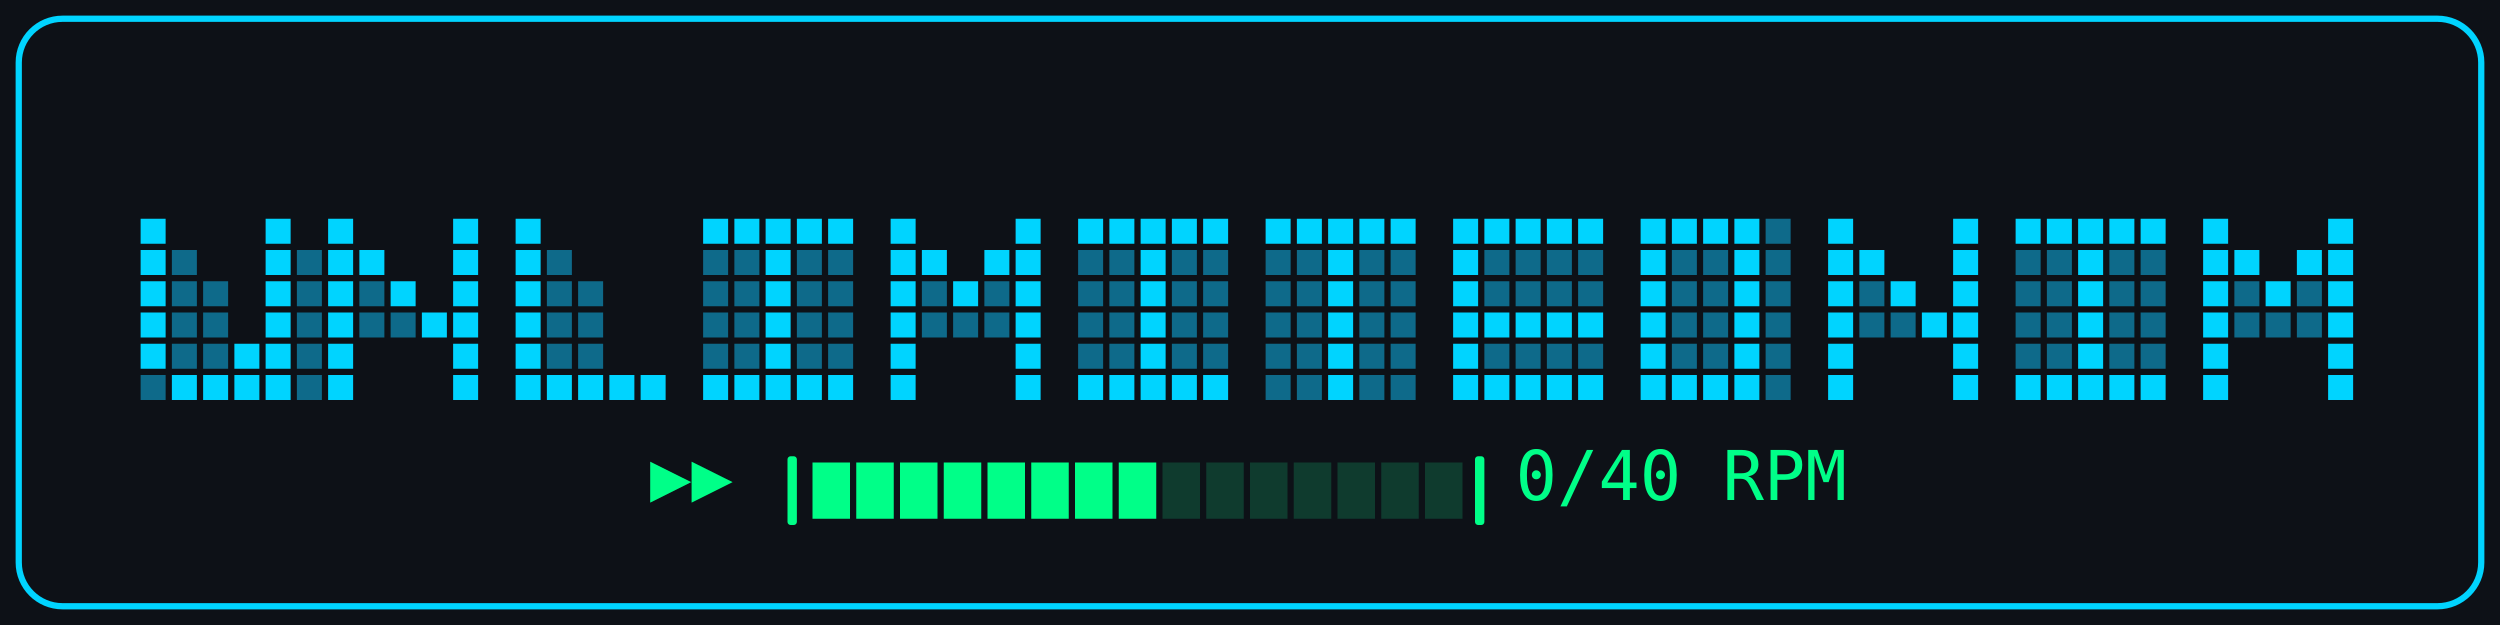
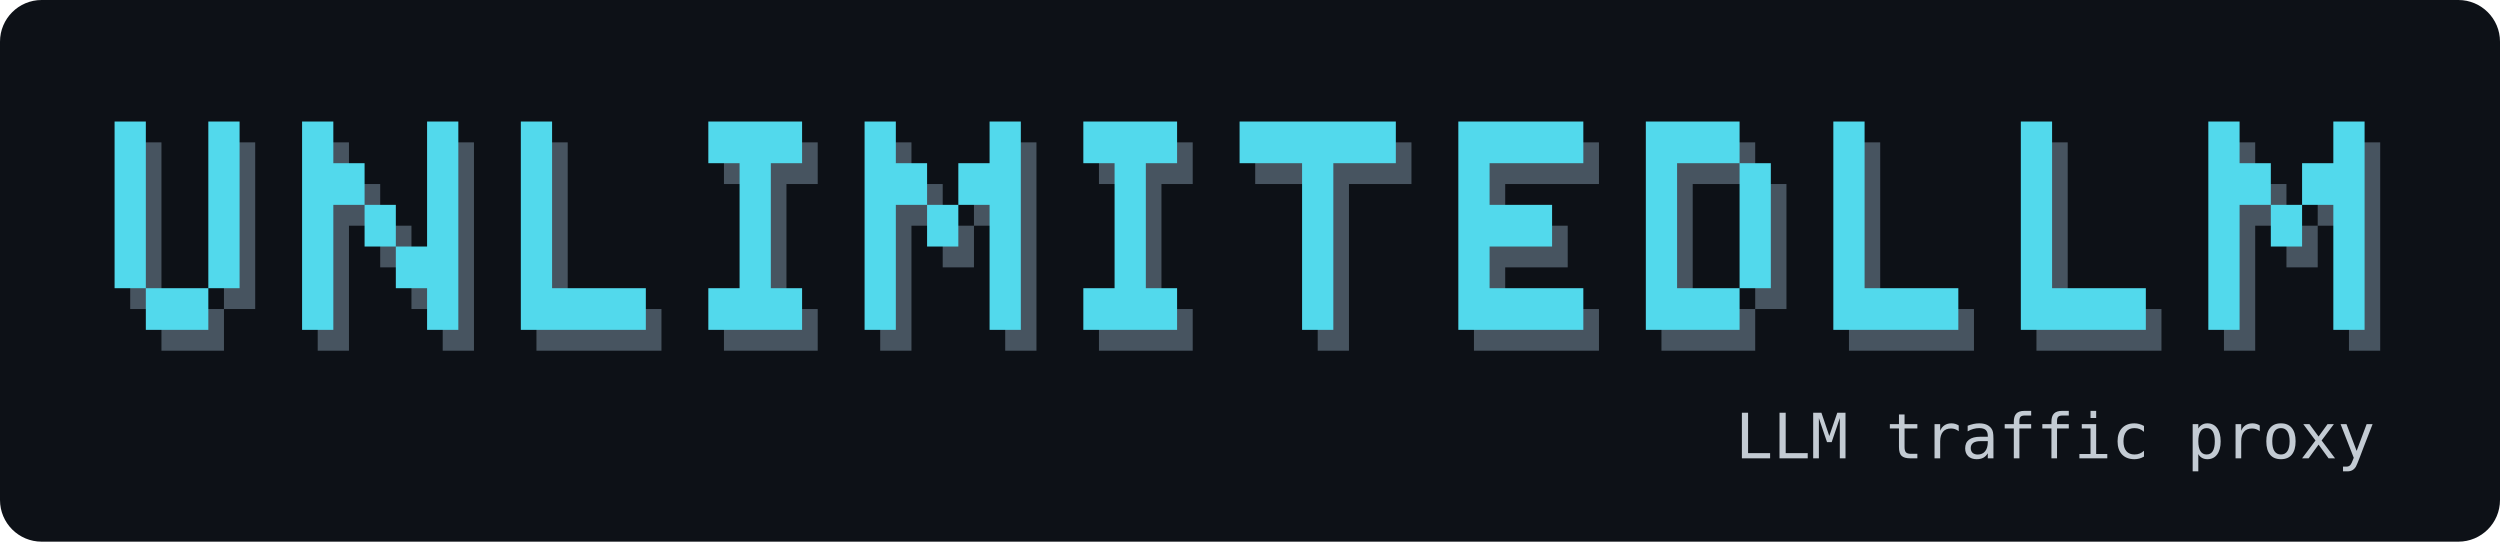
- <svg xmlns="http://www.w3.org/2000/svg" width="800" height="200" viewBox="0 0 800 200">
-   <rect x="0" y="0" width="800" height="200" fill="#0d1117" />
-   <rect x="6" y="6" width="788" height="188" rx="14" fill="none" stroke="#00d4ff" stroke-width="2" />
-   <rect x="45" y="70" width="8" height="8" fill="#00d4ff" />
-   <rect x="85" y="70" width="8" height="8" fill="#00d4ff" />
-   <rect x="45" y="80" width="8" height="8" fill="#00d4ff" />
-   <rect x="55" y="80" width="8" height="8" fill="#0e6a8a" />
-   <rect x="85" y="80" width="8" height="8" fill="#00d4ff" />
-   <rect x="95" y="80" width="8" height="8" fill="#0e6a8a" />
-   <rect x="45" y="90" width="8" height="8" fill="#00d4ff" />
-   <rect x="55" y="90" width="8" height="8" fill="#0e6a8a" />
-   <rect x="65" y="90" width="8" height="8" fill="#0e6a8a" />
-   <rect x="85" y="90" width="8" height="8" fill="#00d4ff" />
-   <rect x="95" y="90" width="8" height="8" fill="#0e6a8a" />
-   <rect x="45" y="100" width="8" height="8" fill="#00d4ff" />
-   <rect x="55" y="100" width="8" height="8" fill="#0e6a8a" />
-   <rect x="65" y="100" width="8" height="8" fill="#0e6a8a" />
-   <rect x="85" y="100" width="8" height="8" fill="#00d4ff" />
-   <rect x="95" y="100" width="8" height="8" fill="#0e6a8a" />
-   <rect x="45" y="110" width="8" height="8" fill="#00d4ff" />
-   <rect x="55" y="110" width="8" height="8" fill="#0e6a8a" />
-   <rect x="65" y="110" width="8" height="8" fill="#0e6a8a" />
-   <rect x="75" y="110" width="8" height="8" fill="#00d4ff" />
-   <rect x="85" y="110" width="8" height="8" fill="#00d4ff" />
-   <rect x="95" y="110" width="8" height="8" fill="#0e6a8a" />
-   <rect x="45" y="120" width="8" height="8" fill="#0e6a8a" />
-   <rect x="55" y="120" width="8" height="8" fill="#00d4ff" />
-   <rect x="65" y="120" width="8" height="8" fill="#00d4ff" />
-   <rect x="75" y="120" width="8" height="8" fill="#00d4ff" />
-   <rect x="85" y="120" width="8" height="8" fill="#00d4ff" />
-   <rect x="95" y="120" width="8" height="8" fill="#0e6a8a" />
-   <rect x="105" y="70" width="8" height="8" fill="#00d4ff" />
-   <rect x="145" y="70" width="8" height="8" fill="#00d4ff" />
-   <rect x="105" y="80" width="8" height="8" fill="#00d4ff" />
-   <rect x="115" y="80" width="8" height="8" fill="#00d4ff" />
-   <rect x="145" y="80" width="8" height="8" fill="#00d4ff" />
-   <rect x="105" y="90" width="8" height="8" fill="#00d4ff" />
-   <rect x="115" y="90" width="8" height="8" fill="#0e6a8a" />
-   <rect x="125" y="90" width="8" height="8" fill="#00d4ff" />
-   <rect x="145" y="90" width="8" height="8" fill="#00d4ff" />
-   <rect x="105" y="100" width="8" height="8" fill="#00d4ff" />
-   <rect x="115" y="100" width="8" height="8" fill="#0e6a8a" />
-   <rect x="125" y="100" width="8" height="8" fill="#0e6a8a" />
-   <rect x="135" y="100" width="8" height="8" fill="#00d4ff" />
-   <rect x="145" y="100" width="8" height="8" fill="#00d4ff" />
-   <rect x="105" y="110" width="8" height="8" fill="#00d4ff" />
-   <rect x="145" y="110" width="8" height="8" fill="#00d4ff" />
-   <rect x="105" y="120" width="8" height="8" fill="#00d4ff" />
-   <rect x="145" y="120" width="8" height="8" fill="#00d4ff" />
-   <rect x="165" y="70" width="8" height="8" fill="#00d4ff" />
-   <rect x="165" y="80" width="8" height="8" fill="#00d4ff" />
-   <rect x="175" y="80" width="8" height="8" fill="#0e6a8a" />
-   <rect x="165" y="90" width="8" height="8" fill="#00d4ff" />
-   <rect x="175" y="90" width="8" height="8" fill="#0e6a8a" />
-   <rect x="185" y="90" width="8" height="8" fill="#0e6a8a" />
-   <rect x="165" y="100" width="8" height="8" fill="#00d4ff" />
-   <rect x="175" y="100" width="8" height="8" fill="#0e6a8a" />
-   <rect x="185" y="100" width="8" height="8" fill="#0e6a8a" />
-   <rect x="165" y="110" width="8" height="8" fill="#00d4ff" />
-   <rect x="175" y="110" width="8" height="8" fill="#0e6a8a" />
-   <rect x="185" y="110" width="8" height="8" fill="#0e6a8a" />
-   <rect x="165" y="120" width="8" height="8" fill="#00d4ff" />
-   <rect x="175" y="120" width="8" height="8" fill="#00d4ff" />
-   <rect x="185" y="120" width="8" height="8" fill="#00d4ff" />
-   <rect x="195" y="120" width="8" height="8" fill="#00d4ff" />
-   <rect x="205" y="120" width="8" height="8" fill="#00d4ff" />
-   <rect x="225" y="70" width="8" height="8" fill="#00d4ff" />
-   <rect x="235" y="70" width="8" height="8" fill="#00d4ff" />
-   <rect x="245" y="70" width="8" height="8" fill="#00d4ff" />
-   <rect x="255" y="70" width="8" height="8" fill="#00d4ff" />
-   <rect x="265" y="70" width="8" height="8" fill="#00d4ff" />
-   <rect x="225" y="80" width="8" height="8" fill="#0e6a8a" />
-   <rect x="235" y="80" width="8" height="8" fill="#0e6a8a" />
-   <rect x="245" y="80" width="8" height="8" fill="#00d4ff" />
-   <rect x="255" y="80" width="8" height="8" fill="#0e6a8a" />
-   <rect x="265" y="80" width="8" height="8" fill="#0e6a8a" />
-   <rect x="225" y="90" width="8" height="8" fill="#0e6a8a" />
-   <rect x="235" y="90" width="8" height="8" fill="#0e6a8a" />
-   <rect x="245" y="90" width="8" height="8" fill="#00d4ff" />
-   <rect x="255" y="90" width="8" height="8" fill="#0e6a8a" />
-   <rect x="265" y="90" width="8" height="8" fill="#0e6a8a" />
-   <rect x="225" y="100" width="8" height="8" fill="#0e6a8a" />
-   <rect x="235" y="100" width="8" height="8" fill="#0e6a8a" />
-   <rect x="245" y="100" width="8" height="8" fill="#00d4ff" />
-   <rect x="255" y="100" width="8" height="8" fill="#0e6a8a" />
-   <rect x="265" y="100" width="8" height="8" fill="#0e6a8a" />
-   <rect x="225" y="110" width="8" height="8" fill="#0e6a8a" />
-   <rect x="235" y="110" width="8" height="8" fill="#0e6a8a" />
-   <rect x="245" y="110" width="8" height="8" fill="#00d4ff" />
-   <rect x="255" y="110" width="8" height="8" fill="#0e6a8a" />
-   <rect x="265" y="110" width="8" height="8" fill="#0e6a8a" />
-   <rect x="225" y="120" width="8" height="8" fill="#00d4ff" />
-   <rect x="235" y="120" width="8" height="8" fill="#00d4ff" />
-   <rect x="245" y="120" width="8" height="8" fill="#00d4ff" />
-   <rect x="255" y="120" width="8" height="8" fill="#00d4ff" />
-   <rect x="265" y="120" width="8" height="8" fill="#00d4ff" />
-   <rect x="285" y="70" width="8" height="8" fill="#00d4ff" />
-   <rect x="325" y="70" width="8" height="8" fill="#00d4ff" />
-   <rect x="285" y="80" width="8" height="8" fill="#00d4ff" />
-   <rect x="295" y="80" width="8" height="8" fill="#00d4ff" />
-   <rect x="315" y="80" width="8" height="8" fill="#00d4ff" />
-   <rect x="325" y="80" width="8" height="8" fill="#00d4ff" />
-   <rect x="285" y="90" width="8" height="8" fill="#00d4ff" />
-   <rect x="295" y="90" width="8" height="8" fill="#0e6a8a" />
-   <rect x="305" y="90" width="8" height="8" fill="#00d4ff" />
-   <rect x="315" y="90" width="8" height="8" fill="#0e6a8a" />
-   <rect x="325" y="90" width="8" height="8" fill="#00d4ff" />
-   <rect x="285" y="100" width="8" height="8" fill="#00d4ff" />
-   <rect x="295" y="100" width="8" height="8" fill="#0e6a8a" />
-   <rect x="305" y="100" width="8" height="8" fill="#0e6a8a" />
-   <rect x="315" y="100" width="8" height="8" fill="#0e6a8a" />
-   <rect x="325" y="100" width="8" height="8" fill="#00d4ff" />
-   <rect x="285" y="110" width="8" height="8" fill="#00d4ff" />
-   <rect x="325" y="110" width="8" height="8" fill="#00d4ff" />
-   <rect x="285" y="120" width="8" height="8" fill="#00d4ff" />
-   <rect x="325" y="120" width="8" height="8" fill="#00d4ff" />
-   <rect x="345" y="70" width="8" height="8" fill="#00d4ff" />
-   <rect x="355" y="70" width="8" height="8" fill="#00d4ff" />
-   <rect x="365" y="70" width="8" height="8" fill="#00d4ff" />
-   <rect x="375" y="70" width="8" height="8" fill="#00d4ff" />
-   <rect x="385" y="70" width="8" height="8" fill="#00d4ff" />
-   <rect x="345" y="80" width="8" height="8" fill="#0e6a8a" />
-   <rect x="355" y="80" width="8" height="8" fill="#0e6a8a" />
-   <rect x="365" y="80" width="8" height="8" fill="#00d4ff" />
-   <rect x="375" y="80" width="8" height="8" fill="#0e6a8a" />
-   <rect x="385" y="80" width="8" height="8" fill="#0e6a8a" />
-   <rect x="345" y="90" width="8" height="8" fill="#0e6a8a" />
-   <rect x="355" y="90" width="8" height="8" fill="#0e6a8a" />
-   <rect x="365" y="90" width="8" height="8" fill="#00d4ff" />
-   <rect x="375" y="90" width="8" height="8" fill="#0e6a8a" />
-   <rect x="385" y="90" width="8" height="8" fill="#0e6a8a" />
-   <rect x="345" y="100" width="8" height="8" fill="#0e6a8a" />
-   <rect x="355" y="100" width="8" height="8" fill="#0e6a8a" />
-   <rect x="365" y="100" width="8" height="8" fill="#00d4ff" />
-   <rect x="375" y="100" width="8" height="8" fill="#0e6a8a" />
-   <rect x="385" y="100" width="8" height="8" fill="#0e6a8a" />
-   <rect x="345" y="110" width="8" height="8" fill="#0e6a8a" />
-   <rect x="355" y="110" width="8" height="8" fill="#0e6a8a" />
-   <rect x="365" y="110" width="8" height="8" fill="#00d4ff" />
-   <rect x="375" y="110" width="8" height="8" fill="#0e6a8a" />
-   <rect x="385" y="110" width="8" height="8" fill="#0e6a8a" />
-   <rect x="345" y="120" width="8" height="8" fill="#00d4ff" />
-   <rect x="355" y="120" width="8" height="8" fill="#00d4ff" />
-   <rect x="365" y="120" width="8" height="8" fill="#00d4ff" />
-   <rect x="375" y="120" width="8" height="8" fill="#00d4ff" />
-   <rect x="385" y="120" width="8" height="8" fill="#00d4ff" />
-   <rect x="405" y="70" width="8" height="8" fill="#00d4ff" />
-   <rect x="415" y="70" width="8" height="8" fill="#00d4ff" />
-   <rect x="425" y="70" width="8" height="8" fill="#00d4ff" />
-   <rect x="435" y="70" width="8" height="8" fill="#00d4ff" />
-   <rect x="445" y="70" width="8" height="8" fill="#00d4ff" />
-   <rect x="405" y="80" width="8" height="8" fill="#0e6a8a" />
-   <rect x="415" y="80" width="8" height="8" fill="#0e6a8a" />
-   <rect x="425" y="80" width="8" height="8" fill="#00d4ff" />
-   <rect x="435" y="80" width="8" height="8" fill="#0e6a8a" />
-   <rect x="445" y="80" width="8" height="8" fill="#0e6a8a" />
-   <rect x="405" y="90" width="8" height="8" fill="#0e6a8a" />
-   <rect x="415" y="90" width="8" height="8" fill="#0e6a8a" />
-   <rect x="425" y="90" width="8" height="8" fill="#00d4ff" />
-   <rect x="435" y="90" width="8" height="8" fill="#0e6a8a" />
-   <rect x="445" y="90" width="8" height="8" fill="#0e6a8a" />
-   <rect x="405" y="100" width="8" height="8" fill="#0e6a8a" />
-   <rect x="415" y="100" width="8" height="8" fill="#0e6a8a" />
-   <rect x="425" y="100" width="8" height="8" fill="#00d4ff" />
-   <rect x="435" y="100" width="8" height="8" fill="#0e6a8a" />
-   <rect x="445" y="100" width="8" height="8" fill="#0e6a8a" />
-   <rect x="405" y="110" width="8" height="8" fill="#0e6a8a" />
-   <rect x="415" y="110" width="8" height="8" fill="#0e6a8a" />
-   <rect x="425" y="110" width="8" height="8" fill="#00d4ff" />
-   <rect x="435" y="110" width="8" height="8" fill="#0e6a8a" />
-   <rect x="445" y="110" width="8" height="8" fill="#0e6a8a" />
-   <rect x="405" y="120" width="8" height="8" fill="#0e6a8a" />
-   <rect x="415" y="120" width="8" height="8" fill="#0e6a8a" />
-   <rect x="425" y="120" width="8" height="8" fill="#00d4ff" />
-   <rect x="435" y="120" width="8" height="8" fill="#0e6a8a" />
-   <rect x="445" y="120" width="8" height="8" fill="#0e6a8a" />
-   <rect x="465" y="70" width="8" height="8" fill="#00d4ff" />
-   <rect x="475" y="70" width="8" height="8" fill="#00d4ff" />
-   <rect x="485" y="70" width="8" height="8" fill="#00d4ff" />
-   <rect x="495" y="70" width="8" height="8" fill="#00d4ff" />
-   <rect x="505" y="70" width="8" height="8" fill="#00d4ff" />
-   <rect x="465" y="80" width="8" height="8" fill="#00d4ff" />
-   <rect x="475" y="80" width="8" height="8" fill="#0e6a8a" />
-   <rect x="485" y="80" width="8" height="8" fill="#0e6a8a" />
-   <rect x="495" y="80" width="8" height="8" fill="#0e6a8a" />
-   <rect x="505" y="80" width="8" height="8" fill="#0e6a8a" />
-   <rect x="465" y="90" width="8" height="8" fill="#00d4ff" />
-   <rect x="475" y="90" width="8" height="8" fill="#0e6a8a" />
-   <rect x="485" y="90" width="8" height="8" fill="#0e6a8a" />
-   <rect x="495" y="90" width="8" height="8" fill="#0e6a8a" />
-   <rect x="505" y="90" width="8" height="8" fill="#0e6a8a" />
-   <rect x="465" y="100" width="8" height="8" fill="#00d4ff" />
-   <rect x="475" y="100" width="8" height="8" fill="#00d4ff" />
-   <rect x="485" y="100" width="8" height="8" fill="#00d4ff" />
-   <rect x="495" y="100" width="8" height="8" fill="#00d4ff" />
-   <rect x="505" y="100" width="8" height="8" fill="#00d4ff" />
-   <rect x="465" y="110" width="8" height="8" fill="#00d4ff" />
-   <rect x="475" y="110" width="8" height="8" fill="#0e6a8a" />
-   <rect x="485" y="110" width="8" height="8" fill="#0e6a8a" />
-   <rect x="495" y="110" width="8" height="8" fill="#0e6a8a" />
-   <rect x="505" y="110" width="8" height="8" fill="#0e6a8a" />
-   <rect x="465" y="120" width="8" height="8" fill="#00d4ff" />
-   <rect x="475" y="120" width="8" height="8" fill="#00d4ff" />
-   <rect x="485" y="120" width="8" height="8" fill="#00d4ff" />
-   <rect x="495" y="120" width="8" height="8" fill="#00d4ff" />
-   <rect x="505" y="120" width="8" height="8" fill="#00d4ff" />
-   <rect x="525" y="70" width="8" height="8" fill="#00d4ff" />
-   <rect x="535" y="70" width="8" height="8" fill="#00d4ff" />
-   <rect x="545" y="70" width="8" height="8" fill="#00d4ff" />
-   <rect x="555" y="70" width="8" height="8" fill="#00d4ff" />
-   <rect x="565" y="70" width="8" height="8" fill="#0e6a8a" />
-   <rect x="525" y="80" width="8" height="8" fill="#00d4ff" />
-   <rect x="535" y="80" width="8" height="8" fill="#0e6a8a" />
-   <rect x="545" y="80" width="8" height="8" fill="#0e6a8a" />
-   <rect x="555" y="80" width="8" height="8" fill="#00d4ff" />
-   <rect x="565" y="80" width="8" height="8" fill="#0e6a8a" />
-   <rect x="525" y="90" width="8" height="8" fill="#00d4ff" />
-   <rect x="535" y="90" width="8" height="8" fill="#0e6a8a" />
-   <rect x="545" y="90" width="8" height="8" fill="#0e6a8a" />
-   <rect x="555" y="90" width="8" height="8" fill="#00d4ff" />
-   <rect x="565" y="90" width="8" height="8" fill="#0e6a8a" />
-   <rect x="525" y="100" width="8" height="8" fill="#00d4ff" />
-   <rect x="535" y="100" width="8" height="8" fill="#0e6a8a" />
-   <rect x="545" y="100" width="8" height="8" fill="#0e6a8a" />
-   <rect x="555" y="100" width="8" height="8" fill="#00d4ff" />
-   <rect x="565" y="100" width="8" height="8" fill="#0e6a8a" />
-   <rect x="525" y="110" width="8" height="8" fill="#00d4ff" />
-   <rect x="535" y="110" width="8" height="8" fill="#0e6a8a" />
-   <rect x="545" y="110" width="8" height="8" fill="#0e6a8a" />
-   <rect x="555" y="110" width="8" height="8" fill="#00d4ff" />
-   <rect x="565" y="110" width="8" height="8" fill="#0e6a8a" />
-   <rect x="525" y="120" width="8" height="8" fill="#00d4ff" />
-   <rect x="535" y="120" width="8" height="8" fill="#00d4ff" />
-   <rect x="545" y="120" width="8" height="8" fill="#00d4ff" />
-   <rect x="555" y="120" width="8" height="8" fill="#00d4ff" />
-   <rect x="565" y="120" width="8" height="8" fill="#0e6a8a" />
-   <rect x="585" y="70" width="8" height="8" fill="#00d4ff" />
-   <rect x="625" y="70" width="8" height="8" fill="#00d4ff" />
-   <rect x="585" y="80" width="8" height="8" fill="#00d4ff" />
-   <rect x="595" y="80" width="8" height="8" fill="#00d4ff" />
-   <rect x="625" y="80" width="8" height="8" fill="#00d4ff" />
-   <rect x="585" y="90" width="8" height="8" fill="#00d4ff" />
-   <rect x="595" y="90" width="8" height="8" fill="#0e6a8a" />
-   <rect x="605" y="90" width="8" height="8" fill="#00d4ff" />
-   <rect x="625" y="90" width="8" height="8" fill="#00d4ff" />
-   <rect x="585" y="100" width="8" height="8" fill="#00d4ff" />
-   <rect x="595" y="100" width="8" height="8" fill="#0e6a8a" />
-   <rect x="605" y="100" width="8" height="8" fill="#0e6a8a" />
-   <rect x="615" y="100" width="8" height="8" fill="#00d4ff" />
-   <rect x="625" y="100" width="8" height="8" fill="#00d4ff" />
-   <rect x="585" y="110" width="8" height="8" fill="#00d4ff" />
-   <rect x="625" y="110" width="8" height="8" fill="#00d4ff" />
-   <rect x="585" y="120" width="8" height="8" fill="#00d4ff" />
-   <rect x="625" y="120" width="8" height="8" fill="#00d4ff" />
-   <rect x="645" y="70" width="8" height="8" fill="#00d4ff" />
-   <rect x="655" y="70" width="8" height="8" fill="#00d4ff" />
-   <rect x="665" y="70" width="8" height="8" fill="#00d4ff" />
-   <rect x="675" y="70" width="8" height="8" fill="#00d4ff" />
-   <rect x="685" y="70" width="8" height="8" fill="#00d4ff" />
-   <rect x="645" y="80" width="8" height="8" fill="#0e6a8a" />
-   <rect x="655" y="80" width="8" height="8" fill="#0e6a8a" />
-   <rect x="665" y="80" width="8" height="8" fill="#00d4ff" />
-   <rect x="675" y="80" width="8" height="8" fill="#0e6a8a" />
-   <rect x="685" y="80" width="8" height="8" fill="#0e6a8a" />
-   <rect x="645" y="90" width="8" height="8" fill="#0e6a8a" />
-   <rect x="655" y="90" width="8" height="8" fill="#0e6a8a" />
-   <rect x="665" y="90" width="8" height="8" fill="#00d4ff" />
-   <rect x="675" y="90" width="8" height="8" fill="#0e6a8a" />
-   <rect x="685" y="90" width="8" height="8" fill="#0e6a8a" />
-   <rect x="645" y="100" width="8" height="8" fill="#0e6a8a" />
-   <rect x="655" y="100" width="8" height="8" fill="#0e6a8a" />
-   <rect x="665" y="100" width="8" height="8" fill="#00d4ff" />
-   <rect x="675" y="100" width="8" height="8" fill="#0e6a8a" />
-   <rect x="685" y="100" width="8" height="8" fill="#0e6a8a" />
-   <rect x="645" y="110" width="8" height="8" fill="#0e6a8a" />
-   <rect x="655" y="110" width="8" height="8" fill="#0e6a8a" />
-   <rect x="665" y="110" width="8" height="8" fill="#00d4ff" />
-   <rect x="675" y="110" width="8" height="8" fill="#0e6a8a" />
-   <rect x="685" y="110" width="8" height="8" fill="#0e6a8a" />
-   <rect x="645" y="120" width="8" height="8" fill="#00d4ff" />
-   <rect x="655" y="120" width="8" height="8" fill="#00d4ff" />
-   <rect x="665" y="120" width="8" height="8" fill="#00d4ff" />
-   <rect x="675" y="120" width="8" height="8" fill="#00d4ff" />
-   <rect x="685" y="120" width="8" height="8" fill="#00d4ff" />
-   <rect x="705" y="70" width="8" height="8" fill="#00d4ff" />
-   <rect x="745" y="70" width="8" height="8" fill="#00d4ff" />
-   <rect x="705" y="80" width="8" height="8" fill="#00d4ff" />
-   <rect x="715" y="80" width="8" height="8" fill="#00d4ff" />
-   <rect x="735" y="80" width="8" height="8" fill="#00d4ff" />
-   <rect x="745" y="80" width="8" height="8" fill="#00d4ff" />
-   <rect x="705" y="90" width="8" height="8" fill="#00d4ff" />
-   <rect x="715" y="90" width="8" height="8" fill="#0e6a8a" />
-   <rect x="725" y="90" width="8" height="8" fill="#00d4ff" />
-   <rect x="735" y="90" width="8" height="8" fill="#0e6a8a" />
-   <rect x="745" y="90" width="8" height="8" fill="#00d4ff" />
-   <rect x="705" y="100" width="8" height="8" fill="#00d4ff" />
-   <rect x="715" y="100" width="8" height="8" fill="#0e6a8a" />
-   <rect x="725" y="100" width="8" height="8" fill="#0e6a8a" />
-   <rect x="735" y="100" width="8" height="8" fill="#0e6a8a" />
-   <rect x="745" y="100" width="8" height="8" fill="#00d4ff" />
-   <rect x="705" y="110" width="8" height="8" fill="#00d4ff" />
-   <rect x="745" y="110" width="8" height="8" fill="#00d4ff" />
-   <rect x="705" y="120" width="8" height="8" fill="#00d4ff" />
-   <rect x="745" y="120" width="8" height="8" fill="#00d4ff" />
-   <text x="208" y="160" font-family="Consolas, Menlo, monospace" font-size="22" fill="#00ff88">▶▶</text>
-   <rect x="252" y="146" width="3" height="22" rx="1" fill="#00ff88" />
-   <rect x="260" y="148" width="12" height="18" fill="#00ff88" />
-   <rect x="274" y="148" width="12" height="18" fill="#00ff88" />
-   <rect x="288" y="148" width="12" height="18" fill="#00ff88" />
-   <rect x="302" y="148" width="12" height="18" fill="#00ff88" />
-   <rect x="316" y="148" width="12" height="18" fill="#00ff88" />
-   <rect x="330" y="148" width="12" height="18" fill="#00ff88" />
-   <rect x="344" y="148" width="12" height="18" fill="#00ff88" />
-   <rect x="358" y="148" width="12" height="18" fill="#00ff88" />
-   <rect x="372" y="148" width="12" height="18" fill="#0f3b2e" />
-   <rect x="386" y="148" width="12" height="18" fill="#0f3b2e" />
-   <rect x="400" y="148" width="12" height="18" fill="#0f3b2e" />
-   <rect x="414" y="148" width="12" height="18" fill="#0f3b2e" />
-   <rect x="428" y="148" width="12" height="18" fill="#0f3b2e" />
-   <rect x="442" y="148" width="12" height="18" fill="#0f3b2e" />
-   <rect x="456" y="148" width="12" height="18" fill="#0f3b2e" />
-   <rect x="472" y="146" width="3" height="22" rx="1" fill="#00ff88" />
-   <text x="485" y="160" font-family="Consolas, Menlo, monospace" font-size="22" fill="#00ff88">0/40 RPM</text>
+ <svg xmlns="http://www.w3.org/2000/svg" viewBox="0 0 720 156" role="img" aria-labelledby="title">
+   <rect width="720" height="156" rx="12" fill="#0d1117" />
+   <defs>
+     <path id="U" d="M0 0h1v4h2V0h1v4H3v1H1V4H0z" />
+     <path id="N" d="M0 0h1v1h1v1h1v1h1V0h1v5H4V4H3V3H2V2H1v3H0z" />
+     <path id="L" d="M0 0h1v4h3v1H0z" />
+     <path id="I" d="M0 0h3v1H2v3h1v1H0V4h1V1H0z" />
+     <path id="M" d="M0 0h1v1h1v1h1V1h1V0h1v5H4V2H3v1H2V2H1v3H0z" />
+     <path id="T" d="M0 0h5v1H3v4H2V1H0z" />
+     <path id="E" d="M0 0h4v1H1v1h2v1H1v1h3v1H0z" />
+     <path id="D" fill-rule="evenodd" d="M0 0h3v1h1v3H3v1H0z M1 1v3h2V1z" />
+     <g id="word">
+       <use href="#U" />
+       <use href="#N" x="6" />
+       <use href="#L" x="13" />
+       <use href="#I" x="19" />
+       <use href="#M" x="24" />
+       <use href="#I" x="31" />
+       <use href="#T" x="36" />
+       <use href="#E" x="43" />
+       <use href="#D" x="49" />
+       <use href="#L" x="55" />
+       <use href="#L" x="61" />
+       <use href="#M" x="67" />
+     </g>
+   </defs>
+   <g transform="translate(33 35) scale(9 12)">
+     <use href="#word" x="0.5" y="0.5" fill="#475460" />
+     <use href="#word" fill="#52d9ec" />
+   </g>
+   <text x="684" y="132" text-anchor="end" font-family="monospace" font-size="18" fill="#c3cbd3">LLM traffic proxy</text>
</svg>
